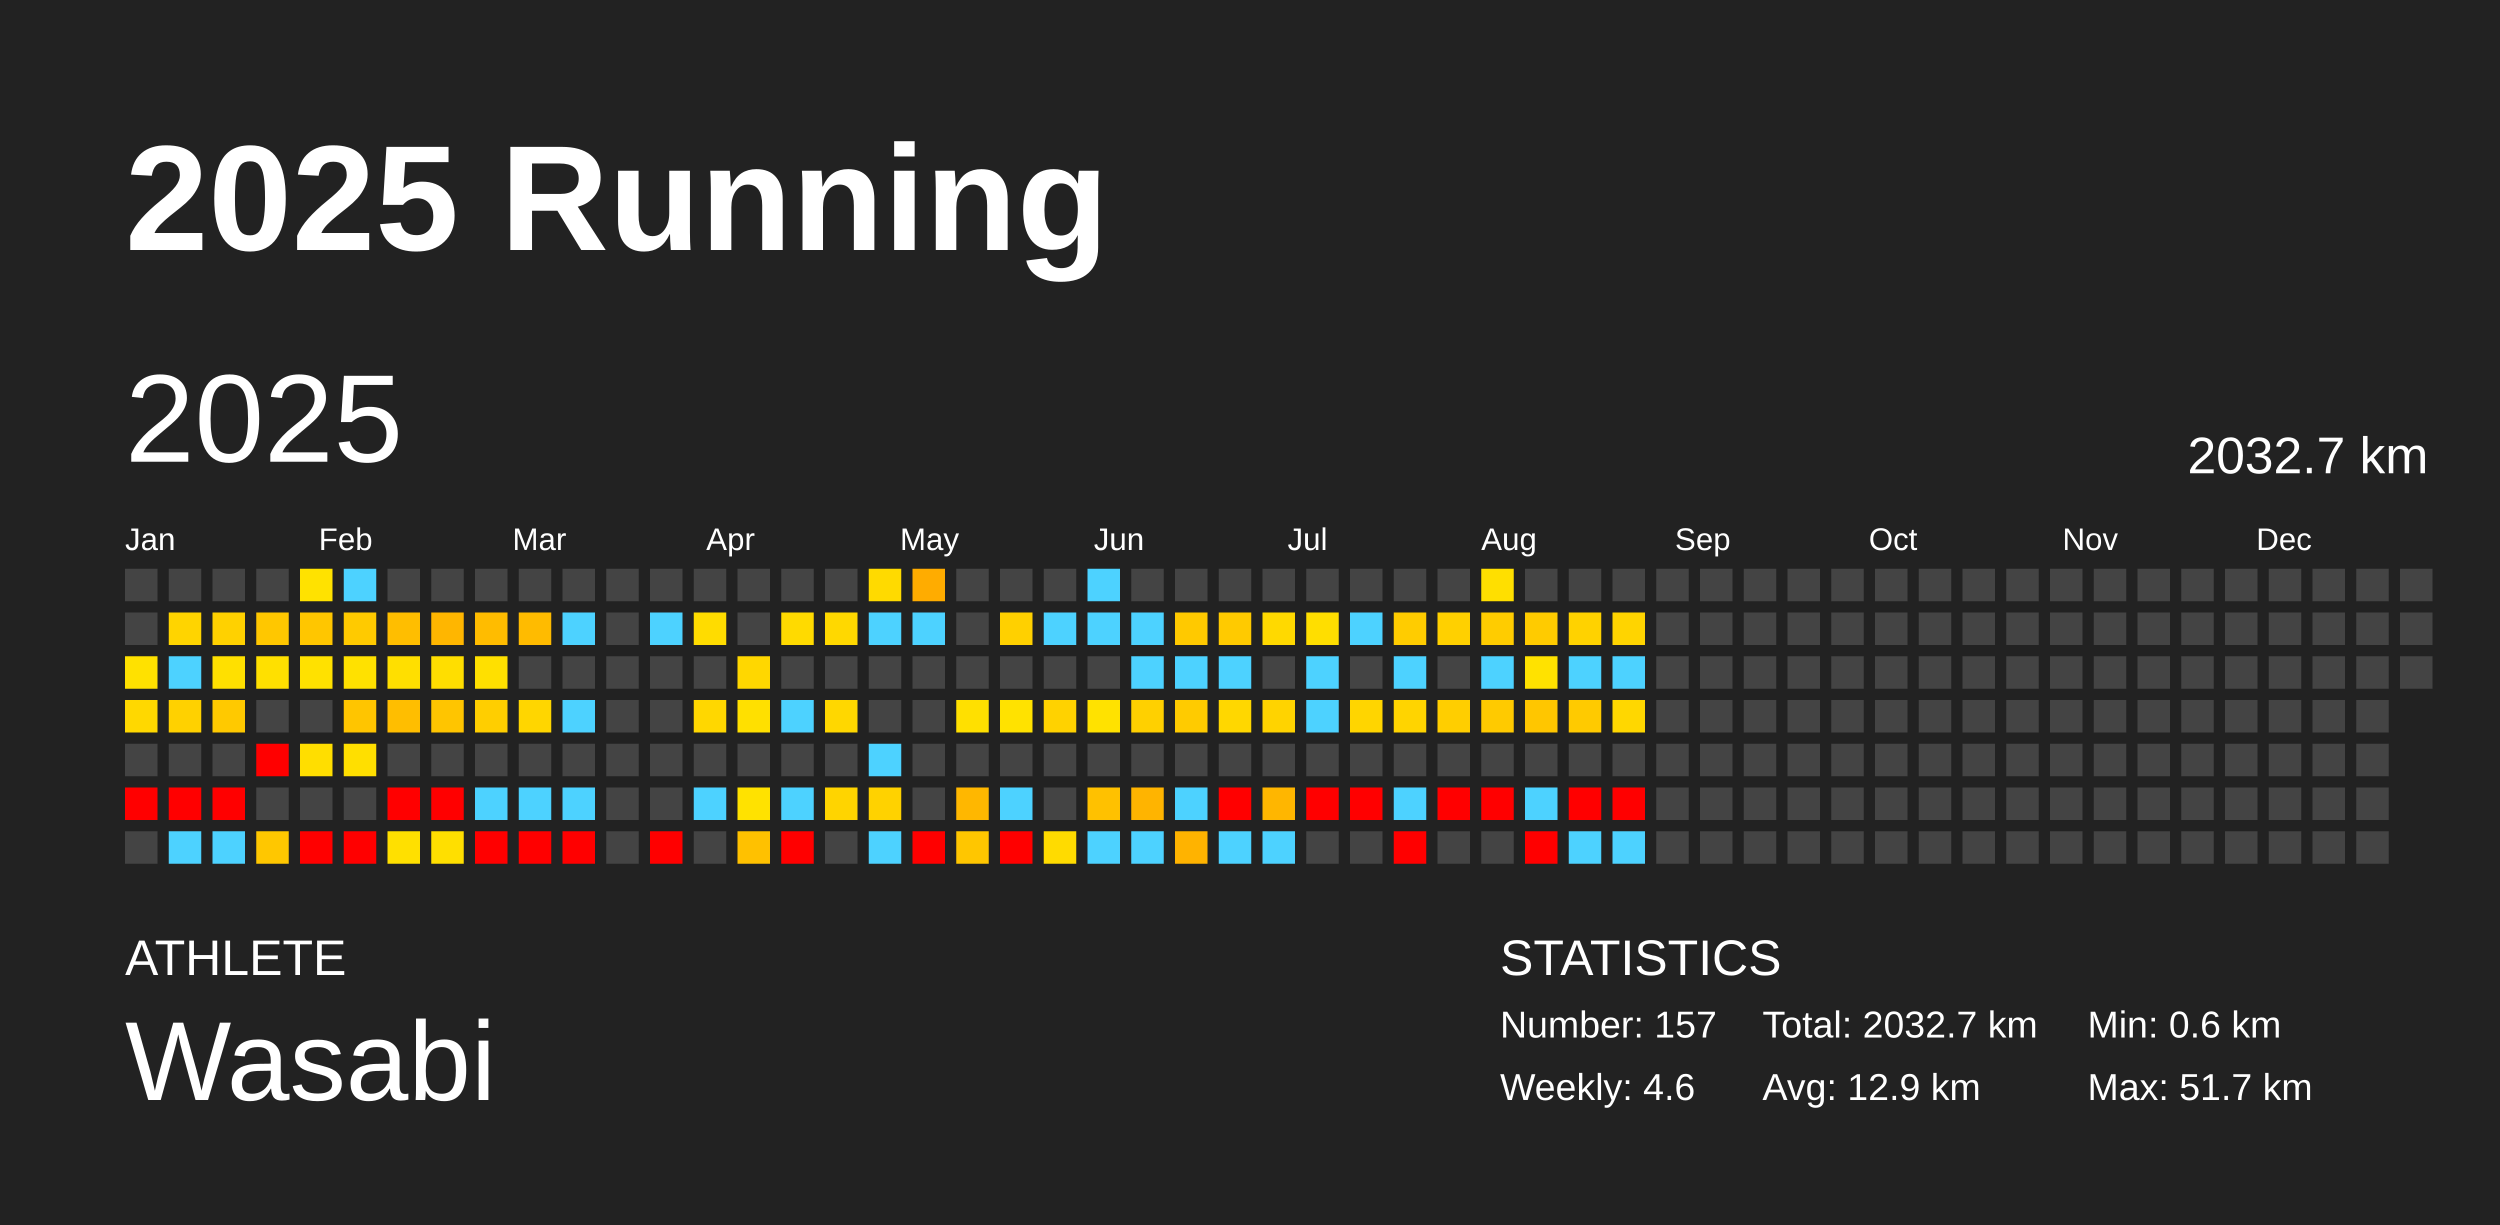
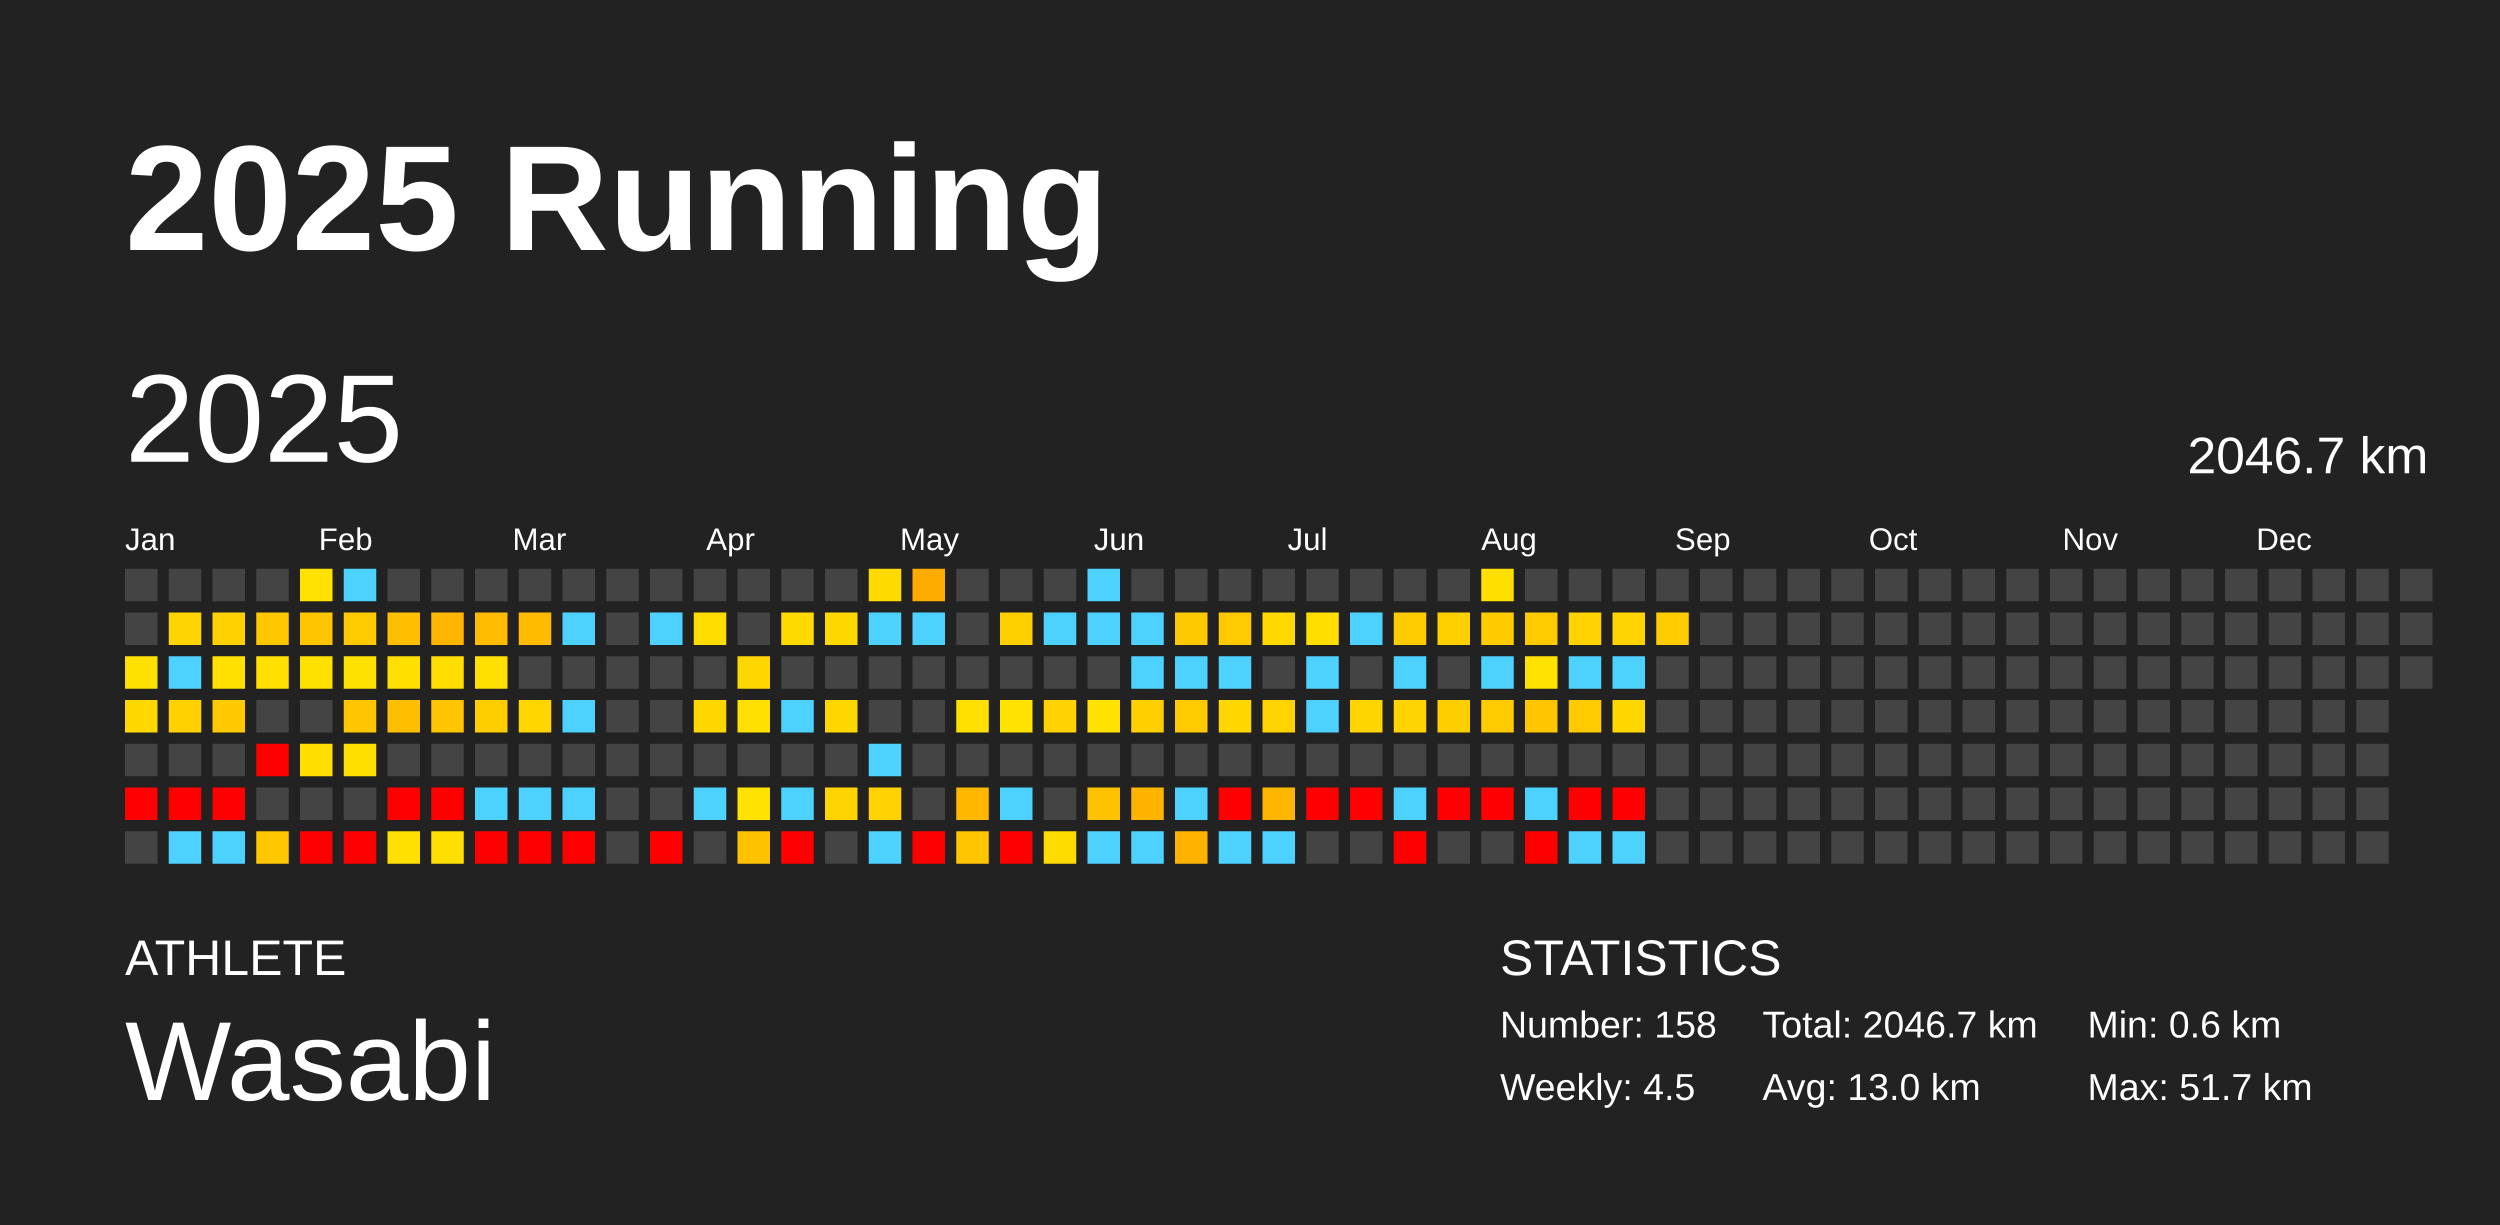
<svg xmlns="http://www.w3.org/2000/svg" baseProfile="full" height="98mm" version="1.1" viewBox="0,0,200,98" width="200mm">
  <defs />
  <rect fill="#222222" height="98" width="200" x="0" y="0" />
  <text fill="#FFFFFF" style="font-size:12px; font-family:Arial; font-weight:bold;" x="10" y="20">2025 Running</text>
  <text fill="#FFFFFF" style="font-size:4px; font-family:Arial" x="10" y="78">ATHLETE</text>
  <text fill="#FFFFFF" style="font-size:9px; font-family:Arial" x="10" y="88">Wasabi</text>
  <text fill="#FFFFFF" style="font-size:4px; font-family:Arial" x="120" y="78">STATISTICS</text>
-   <text fill="#FFFFFF" style="font-size:3px; font-family:Arial" x="120" y="83">Number: 157</text>
-   <text fill="#FFFFFF" style="font-size:3px; font-family:Arial" x="120" y="88">Weekly: 4.6</text>
-   <text fill="#FFFFFF" style="font-size:3px; font-family:Arial" x="141" y="83">Total: 2032.7 km</text>
-   <text fill="#FFFFFF" style="font-size:3px; font-family:Arial" x="141" y="88">Avg: 12.9 km</text>
+   <text fill="#FFFFFF" style="font-size:3px; font-family:Arial" x="120" y="83">Number: 158</text>
+   <text fill="#FFFFFF" style="font-size:3px; font-family:Arial" x="120" y="88">Weekly: 4.5</text>
+   <text fill="#FFFFFF" style="font-size:3px; font-family:Arial" x="141" y="83">Total: 2046.7 km</text>
+   <text fill="#FFFFFF" style="font-size:3px; font-family:Arial" x="141" y="88">Avg: 13.0 km</text>
  <text fill="#FFFFFF" style="font-size:3px; font-family:Arial" x="167" y="83">Min: 0.6 km</text>
  <text fill="#FFFFFF" style="font-size:3px; font-family:Arial" x="167" y="88">Max: 51.7 km</text>
  <text dominant-baseline="hanging" fill="#FFFFFF" style="font-size:10.0px; font-family:Arial;" x="10" y="30">2025</text>
-   <text dominant-baseline="hanging" fill="#FFFFFF" style="font-size:4.125px; font-family:Arial;" x="175" y="35">2032.7 km</text>
+   <text dominant-baseline="hanging" fill="#FFFFFF" style="font-size:4.125px; font-family:Arial;" x="175" y="35">2046.7 km</text>
  <text fill="#FFFFFF" style="font-size:2.5px; font-family:Arial" x="10.0" y="44">Jan</text>
  <text fill="#FFFFFF" style="font-size:2.5px; font-family:Arial" x="25.5" y="44">Feb</text>
  <text fill="#FFFFFF" style="font-size:2.5px; font-family:Arial" x="41.0" y="44">Mar</text>
  <text fill="#FFFFFF" style="font-size:2.5px; font-family:Arial" x="56.5" y="44">Apr</text>
  <text fill="#FFFFFF" style="font-size:2.5px; font-family:Arial" x="72.0" y="44">May</text>
  <text fill="#FFFFFF" style="font-size:2.5px; font-family:Arial" x="87.5" y="44">Jun</text>
  <text fill="#FFFFFF" style="font-size:2.5px; font-family:Arial" x="103.0" y="44">Jul</text>
  <text fill="#FFFFFF" style="font-size:2.5px; font-family:Arial" x="118.5" y="44">Aug</text>
  <text fill="#FFFFFF" style="font-size:2.5px; font-family:Arial" x="134.0" y="44">Sep</text>
  <text fill="#FFFFFF" style="font-size:2.5px; font-family:Arial" x="149.5" y="44">Oct</text>
  <text fill="#FFFFFF" style="font-size:2.5px; font-family:Arial" x="165.0" y="44">Nov</text>
  <text fill="#FFFFFF" style="font-size:2.5px; font-family:Arial" x="180.5" y="44">Dec</text>
  <rect fill="#444444" height="2.6" width="2.6" x="10.0" y="45.5" />
  <rect fill="#444444" height="2.6" width="2.6" x="10.0" y="49.0" />
  <rect fill="#ffe100" height="2.6" width="2.6" x="10.0" y="52.5" />
  <rect fill="#ffd800" height="2.6" width="2.6" x="10.0" y="56.0" />
  <rect fill="#444444" height="2.6" width="2.6" x="10.0" y="59.5" />
  <rect fill="red" height="2.6" width="2.6" x="10.0" y="63.0" />
  <rect fill="#444444" height="2.6" width="2.6" x="10.0" y="66.5" />
  <rect fill="#444444" height="2.6" width="2.6" x="13.5" y="45.5" />
  <rect fill="#ffd400" height="2.6" width="2.6" x="13.5" y="49.0" />
  <rect fill="#4dd2ff" height="2.6" width="2.6" x="13.5" y="52.5" />
  <rect fill="#ffd100" height="2.6" width="2.6" x="13.5" y="56.0" />
  <rect fill="#444444" height="2.6" width="2.6" x="13.5" y="59.5" />
  <rect fill="red" height="2.6" width="2.6" x="13.5" y="63.0" />
  <rect fill="#4dd2ff" height="2.6" width="2.6" x="13.5" y="66.5" />
  <rect fill="#444444" height="2.6" width="2.6" x="17.0" y="45.5" />
  <rect fill="#ffd100" height="2.6" width="2.6" x="17.0" y="49.0" />
  <rect fill="#ffe000" height="2.6" width="2.6" x="17.0" y="52.5" />
  <rect fill="#ffc900" height="2.6" width="2.6" x="17.0" y="56.0" />
  <rect fill="#444444" height="2.6" width="2.6" x="17.0" y="59.5" />
  <rect fill="red" height="2.6" width="2.6" x="17.0" y="63.0" />
  <rect fill="#4dd2ff" height="2.6" width="2.6" x="17.0" y="66.5" />
  <rect fill="#444444" height="2.6" width="2.6" x="20.5" y="45.5" />
  <rect fill="#ffc700" height="2.6" width="2.6" x="20.5" y="49.0" />
  <rect fill="#ffe000" height="2.6" width="2.6" x="20.5" y="52.5" />
  <rect fill="#444444" height="2.6" width="2.6" x="20.5" y="56.0" />
  <rect fill="red" height="2.6" width="2.6" x="20.5" y="59.5" />
  <rect fill="#444444" height="2.6" width="2.6" x="20.5" y="63.0" />
  <rect fill="#ffc700" height="2.6" width="2.6" x="20.5" y="66.5" />
  <rect fill="#ffe200" height="2.6" width="2.6" x="24.0" y="45.5" />
  <rect fill="#ffc600" height="2.6" width="2.6" x="24.0" y="49.0" />
  <rect fill="#ffe100" height="2.6" width="2.6" x="24.0" y="52.5" />
  <rect fill="#444444" height="2.6" width="2.6" x="24.0" y="56.0" />
  <rect fill="#ffde00" height="2.6" width="2.6" x="24.0" y="59.5" />
  <rect fill="#444444" height="2.6" width="2.6" x="24.0" y="63.0" />
  <rect fill="red" height="2.6" width="2.6" x="24.0" y="66.5" />
  <rect fill="#4dd2ff" height="2.6" width="2.6" x="27.5" y="45.5" />
  <rect fill="#ffca00" height="2.6" width="2.6" x="27.5" y="49.0" />
  <rect fill="#ffe100" height="2.6" width="2.6" x="27.5" y="52.5" />
  <rect fill="#ffc500" height="2.6" width="2.6" x="27.5" y="56.0" />
  <rect fill="#ffdf00" height="2.6" width="2.6" x="27.5" y="59.5" />
  <rect fill="#444444" height="2.6" width="2.6" x="27.5" y="63.0" />
  <rect fill="red" height="2.6" width="2.6" x="27.5" y="66.5" />
  <rect fill="#444444" height="2.6" width="2.6" x="31.0" y="45.5" />
  <rect fill="#ffbe00" height="2.6" width="2.6" x="31.0" y="49.0" />
  <rect fill="#ffdf00" height="2.6" width="2.6" x="31.0" y="52.5" />
  <rect fill="#ffbe00" height="2.6" width="2.6" x="31.0" y="56.0" />
  <rect fill="#444444" height="2.6" width="2.6" x="31.0" y="59.5" />
  <rect fill="red" height="2.6" width="2.6" x="31.0" y="63.0" />
  <rect fill="#ffe000" height="2.6" width="2.6" x="31.0" y="66.5" />
  <rect fill="#444444" height="2.6" width="2.6" x="34.5" y="45.5" />
  <rect fill="#ffb600" height="2.6" width="2.6" x="34.5" y="49.0" />
  <rect fill="#ffde00" height="2.6" width="2.6" x="34.5" y="52.5" />
  <rect fill="#ffc500" height="2.6" width="2.6" x="34.5" y="56.0" />
  <rect fill="#444444" height="2.6" width="2.6" x="34.5" y="59.5" />
  <rect fill="red" height="2.6" width="2.6" x="34.5" y="63.0" />
  <rect fill="#ffdf00" height="2.6" width="2.6" x="34.5" y="66.5" />
  <rect fill="#444444" height="2.6" width="2.6" x="38.0" y="45.5" />
  <rect fill="#ffbc00" height="2.6" width="2.6" x="38.0" y="49.0" />
  <rect fill="#ffe000" height="2.6" width="2.6" x="38.0" y="52.5" />
  <rect fill="#ffce00" height="2.6" width="2.6" x="38.0" y="56.0" />
  <rect fill="#444444" height="2.6" width="2.6" x="38.0" y="59.5" />
  <rect fill="#4dd2ff" height="2.6" width="2.6" x="38.0" y="63.0" />
  <rect fill="red" height="2.6" width="2.6" x="38.0" y="66.5" />
  <rect fill="#444444" height="2.6" width="2.6" x="41.5" y="45.5" />
  <rect fill="#ffbb00" height="2.6" width="2.6" x="41.5" y="49.0" />
  <rect fill="#444444" height="2.6" width="2.6" x="41.5" y="52.5" />
  <rect fill="#ffd600" height="2.6" width="2.6" x="41.5" y="56.0" />
  <rect fill="#444444" height="2.6" width="2.6" x="41.5" y="59.5" />
  <rect fill="#4dd2ff" height="2.6" width="2.6" x="41.5" y="63.0" />
  <rect fill="red" height="2.6" width="2.6" x="41.5" y="66.5" />
  <rect fill="#444444" height="2.6" width="2.6" x="45.0" y="45.5" />
  <rect fill="#4dd2ff" height="2.6" width="2.6" x="45.0" y="49.0" />
  <rect fill="#444444" height="2.6" width="2.6" x="45.0" y="52.5" />
  <rect fill="#4dd2ff" height="2.6" width="2.6" x="45.0" y="56.0" />
  <rect fill="#444444" height="2.6" width="2.6" x="45.0" y="59.5" />
  <rect fill="#4dd2ff" height="2.6" width="2.6" x="45.0" y="63.0" />
  <rect fill="red" height="2.6" width="2.6" x="45.0" y="66.5" />
  <rect fill="#444444" height="2.6" width="2.6" x="48.5" y="45.5" />
  <rect fill="#444444" height="2.6" width="2.6" x="48.5" y="49.0" />
  <rect fill="#444444" height="2.6" width="2.6" x="48.5" y="52.5" />
  <rect fill="#444444" height="2.6" width="2.6" x="48.5" y="56.0" />
  <rect fill="#444444" height="2.6" width="2.6" x="48.5" y="59.5" />
  <rect fill="#444444" height="2.6" width="2.6" x="48.5" y="63.0" />
  <rect fill="#444444" height="2.6" width="2.6" x="48.5" y="66.5" />
  <rect fill="#444444" height="2.6" width="2.6" x="52.0" y="45.5" />
  <rect fill="#4dd2ff" height="2.6" width="2.6" x="52.0" y="49.0" />
  <rect fill="#444444" height="2.6" width="2.6" x="52.0" y="52.5" />
  <rect fill="#444444" height="2.6" width="2.6" x="52.0" y="56.0" />
  <rect fill="#444444" height="2.6" width="2.6" x="52.0" y="59.5" />
  <rect fill="#444444" height="2.6" width="2.6" x="52.0" y="63.0" />
  <rect fill="red" height="2.6" width="2.6" x="52.0" y="66.5" />
  <rect fill="#444444" height="2.6" width="2.6" x="55.5" y="45.5" />
  <rect fill="#ffdc00" height="2.6" width="2.6" x="55.5" y="49.0" />
  <rect fill="#444444" height="2.6" width="2.6" x="55.5" y="52.5" />
  <rect fill="#ffd700" height="2.6" width="2.6" x="55.5" y="56.0" />
  <rect fill="#444444" height="2.6" width="2.6" x="55.5" y="59.5" />
  <rect fill="#4dd2ff" height="2.6" width="2.6" x="55.5" y="63.0" />
  <rect fill="#444444" height="2.6" width="2.6" x="55.5" y="66.5" />
  <rect fill="#444444" height="2.6" width="2.6" x="59.0" y="45.5" />
  <rect fill="#444444" height="2.6" width="2.6" x="59.0" y="49.0" />
  <rect fill="#ffd700" height="2.6" width="2.6" x="59.0" y="52.5" />
  <rect fill="#ffe000" height="2.6" width="2.6" x="59.0" y="56.0" />
  <rect fill="#444444" height="2.6" width="2.6" x="59.0" y="59.5" />
  <rect fill="#ffe200" height="2.6" width="2.6" x="59.0" y="63.0" />
  <rect fill="#ffc100" height="2.6" width="2.6" x="59.0" y="66.5" />
  <rect fill="#444444" height="2.6" width="2.6" x="62.5" y="45.5" />
  <rect fill="#ffda00" height="2.6" width="2.6" x="62.5" y="49.0" />
  <rect fill="#444444" height="2.6" width="2.6" x="62.5" y="52.5" />
  <rect fill="#4dd2ff" height="2.6" width="2.6" x="62.5" y="56.0" />
  <rect fill="#444444" height="2.6" width="2.6" x="62.5" y="59.5" />
  <rect fill="#4dd2ff" height="2.6" width="2.6" x="62.5" y="63.0" />
  <rect fill="red" height="2.6" width="2.6" x="62.5" y="66.5" />
  <rect fill="#444444" height="2.6" width="2.6" x="66.0" y="45.5" />
  <rect fill="#ffd800" height="2.6" width="2.6" x="66.0" y="49.0" />
  <rect fill="#444444" height="2.6" width="2.6" x="66.0" y="52.5" />
  <rect fill="#ffd700" height="2.6" width="2.6" x="66.0" y="56.0" />
  <rect fill="#444444" height="2.6" width="2.6" x="66.0" y="59.5" />
  <rect fill="#ffd400" height="2.6" width="2.6" x="66.0" y="63.0" />
  <rect fill="#444444" height="2.6" width="2.6" x="66.0" y="66.5" />
  <rect fill="#ffda00" height="2.6" width="2.6" x="69.5" y="45.5" />
  <rect fill="#4dd2ff" height="2.6" width="2.6" x="69.5" y="49.0" />
  <rect fill="#444444" height="2.6" width="2.6" x="69.5" y="52.5" />
  <rect fill="#444444" height="2.6" width="2.6" x="69.5" y="56.0" />
  <rect fill="#4dd2ff" height="2.6" width="2.6" x="69.5" y="59.5" />
  <rect fill="#ffd200" height="2.6" width="2.6" x="69.5" y="63.0" />
  <rect fill="#4dd2ff" height="2.6" width="2.6" x="69.5" y="66.5" />
  <rect fill="#ffac00" height="2.6" width="2.6" x="73.0" y="45.5" />
  <rect fill="#4dd2ff" height="2.6" width="2.6" x="73.0" y="49.0" />
  <rect fill="#444444" height="2.6" width="2.6" x="73.0" y="52.5" />
  <rect fill="#444444" height="2.6" width="2.6" x="73.0" y="56.0" />
  <rect fill="#444444" height="2.6" width="2.6" x="73.0" y="59.5" />
  <rect fill="#444444" height="2.6" width="2.6" x="73.0" y="63.0" />
  <rect fill="red" height="2.6" width="2.6" x="73.0" y="66.5" />
  <rect fill="#444444" height="2.6" width="2.6" x="76.5" y="45.5" />
  <rect fill="#444444" height="2.6" width="2.6" x="76.5" y="49.0" />
  <rect fill="#444444" height="2.6" width="2.6" x="76.5" y="52.5" />
  <rect fill="#ffe000" height="2.6" width="2.6" x="76.5" y="56.0" />
  <rect fill="#444444" height="2.6" width="2.6" x="76.5" y="59.5" />
  <rect fill="#ffb700" height="2.6" width="2.6" x="76.5" y="63.0" />
  <rect fill="#ffc600" height="2.6" width="2.6" x="76.5" y="66.5" />
  <rect fill="#444444" height="2.6" width="2.6" x="80.0" y="45.5" />
  <rect fill="#ffd000" height="2.6" width="2.6" x="80.0" y="49.0" />
  <rect fill="#444444" height="2.6" width="2.6" x="80.0" y="52.5" />
  <rect fill="#ffe200" height="2.6" width="2.6" x="80.0" y="56.0" />
  <rect fill="#444444" height="2.6" width="2.6" x="80.0" y="59.5" />
  <rect fill="#4dd2ff" height="2.6" width="2.6" x="80.0" y="63.0" />
  <rect fill="red" height="2.6" width="2.6" x="80.0" y="66.5" />
  <rect fill="#444444" height="2.6" width="2.6" x="83.5" y="45.5" />
  <rect fill="#4dd2ff" height="2.6" width="2.6" x="83.5" y="49.0" />
  <rect fill="#444444" height="2.6" width="2.6" x="83.5" y="52.5" />
  <rect fill="#ffd200" height="2.6" width="2.6" x="83.5" y="56.0" />
  <rect fill="#444444" height="2.6" width="2.6" x="83.5" y="59.5" />
  <rect fill="#444444" height="2.6" width="2.6" x="83.5" y="63.0" />
  <rect fill="#ffdb00" height="2.6" width="2.6" x="83.5" y="66.5" />
  <rect fill="#4dd2ff" height="2.6" width="2.6" x="87.0" y="45.5" />
  <rect fill="#4dd2ff" height="2.6" width="2.6" x="87.0" y="49.0" />
  <rect fill="#444444" height="2.6" width="2.6" x="87.0" y="52.5" />
  <rect fill="#ffe200" height="2.6" width="2.6" x="87.0" y="56.0" />
  <rect fill="#444444" height="2.6" width="2.6" x="87.0" y="59.5" />
  <rect fill="#ffc100" height="2.6" width="2.6" x="87.0" y="63.0" />
  <rect fill="#4dd2ff" height="2.6" width="2.6" x="87.0" y="66.5" />
  <rect fill="#444444" height="2.6" width="2.6" x="90.5" y="45.5" />
  <rect fill="#4dd2ff" height="2.6" width="2.6" x="90.5" y="49.0" />
  <rect fill="#4dd2ff" height="2.6" width="2.6" x="90.5" y="52.5" />
  <rect fill="#ffd000" height="2.6" width="2.6" x="90.5" y="56.0" />
  <rect fill="#444444" height="2.6" width="2.6" x="90.5" y="59.5" />
  <rect fill="#ffb400" height="2.6" width="2.6" x="90.5" y="63.0" />
  <rect fill="#4dd2ff" height="2.6" width="2.6" x="90.5" y="66.5" />
  <rect fill="#444444" height="2.6" width="2.6" x="94.0" y="45.5" />
  <rect fill="#ffc900" height="2.6" width="2.6" x="94.0" y="49.0" />
  <rect fill="#4dd2ff" height="2.6" width="2.6" x="94.0" y="52.5" />
  <rect fill="#ffcb00" height="2.6" width="2.6" x="94.0" y="56.0" />
  <rect fill="#444444" height="2.6" width="2.6" x="94.0" y="59.5" />
  <rect fill="#4dd2ff" height="2.6" width="2.6" x="94.0" y="63.0" />
  <rect fill="#ffb300" height="2.6" width="2.6" x="94.0" y="66.5" />
  <rect fill="#444444" height="2.6" width="2.6" x="97.5" y="45.5" />
  <rect fill="#ffca00" height="2.6" width="2.6" x="97.5" y="49.0" />
  <rect fill="#4dd2ff" height="2.6" width="2.6" x="97.5" y="52.5" />
  <rect fill="#ffd700" height="2.6" width="2.6" x="97.5" y="56.0" />
  <rect fill="#444444" height="2.6" width="2.6" x="97.5" y="59.5" />
  <rect fill="red" height="2.6" width="2.6" x="97.5" y="63.0" />
  <rect fill="#4dd2ff" height="2.6" width="2.6" x="97.5" y="66.5" />
  <rect fill="#444444" height="2.6" width="2.6" x="101.0" y="45.5" />
  <rect fill="#ffd900" height="2.6" width="2.6" x="101.0" y="49.0" />
  <rect fill="#444444" height="2.6" width="2.6" x="101.0" y="52.5" />
  <rect fill="#ffd300" height="2.6" width="2.6" x="101.0" y="56.0" />
  <rect fill="#444444" height="2.6" width="2.6" x="101.0" y="59.5" />
  <rect fill="#ffb600" height="2.6" width="2.6" x="101.0" y="63.0" />
  <rect fill="#4dd2ff" height="2.6" width="2.6" x="101.0" y="66.5" />
  <rect fill="#444444" height="2.6" width="2.6" x="104.5" y="45.5" />
  <rect fill="#ffde00" height="2.6" width="2.6" x="104.5" y="49.0" />
  <rect fill="#4dd2ff" height="2.6" width="2.6" x="104.5" y="52.5" />
  <rect fill="#4dd2ff" height="2.6" width="2.6" x="104.5" y="56.0" />
  <rect fill="#444444" height="2.6" width="2.6" x="104.5" y="59.5" />
  <rect fill="red" height="2.6" width="2.6" x="104.5" y="63.0" />
  <rect fill="#444444" height="2.6" width="2.6" x="104.5" y="66.5" />
  <rect fill="#444444" height="2.6" width="2.6" x="108.0" y="45.5" />
  <rect fill="#4dd2ff" height="2.6" width="2.6" x="108.0" y="49.0" />
  <rect fill="#444444" height="2.6" width="2.6" x="108.0" y="52.5" />
  <rect fill="#ffd500" height="2.6" width="2.6" x="108.0" y="56.0" />
  <rect fill="#444444" height="2.6" width="2.6" x="108.0" y="59.5" />
  <rect fill="red" height="2.6" width="2.6" x="108.0" y="63.0" />
  <rect fill="#444444" height="2.6" width="2.6" x="108.0" y="66.5" />
  <rect fill="#444444" height="2.6" width="2.6" x="111.5" y="45.5" />
  <rect fill="#ffcc00" height="2.6" width="2.6" x="111.5" y="49.0" />
  <rect fill="#4dd2ff" height="2.6" width="2.6" x="111.5" y="52.5" />
  <rect fill="#ffd400" height="2.6" width="2.6" x="111.5" y="56.0" />
  <rect fill="#444444" height="2.6" width="2.6" x="111.5" y="59.5" />
  <rect fill="#4dd2ff" height="2.6" width="2.6" x="111.5" y="63.0" />
  <rect fill="red" height="2.6" width="2.6" x="111.5" y="66.5" />
  <rect fill="#444444" height="2.6" width="2.6" x="115.0" y="45.5" />
  <rect fill="#ffd000" height="2.6" width="2.6" x="115.0" y="49.0" />
  <rect fill="#444444" height="2.6" width="2.6" x="115.0" y="52.5" />
  <rect fill="#ffce00" height="2.6" width="2.6" x="115.0" y="56.0" />
  <rect fill="#444444" height="2.6" width="2.6" x="115.0" y="59.5" />
  <rect fill="red" height="2.6" width="2.6" x="115.0" y="63.0" />
  <rect fill="#444444" height="2.6" width="2.6" x="115.0" y="66.5" />
  <rect fill="#ffdf00" height="2.6" width="2.6" x="118.5" y="45.5" />
  <rect fill="#ffcc00" height="2.6" width="2.6" x="118.5" y="49.0" />
  <rect fill="#4dd2ff" height="2.6" width="2.6" x="118.5" y="52.5" />
  <rect fill="#ffca00" height="2.6" width="2.6" x="118.5" y="56.0" />
  <rect fill="#444444" height="2.6" width="2.6" x="118.5" y="59.5" />
  <rect fill="red" height="2.6" width="2.6" x="118.5" y="63.0" />
  <rect fill="#444444" height="2.6" width="2.6" x="118.5" y="66.5" />
  <rect fill="#444444" height="2.6" width="2.6" x="122.0" y="45.5" />
  <rect fill="#ffcb00" height="2.6" width="2.6" x="122.0" y="49.0" />
  <rect fill="#ffe200" height="2.6" width="2.6" x="122.0" y="52.5" />
  <rect fill="#ffc600" height="2.6" width="2.6" x="122.0" y="56.0" />
  <rect fill="#444444" height="2.6" width="2.6" x="122.0" y="59.5" />
  <rect fill="#4dd2ff" height="2.6" width="2.6" x="122.0" y="63.0" />
  <rect fill="red" height="2.6" width="2.6" x="122.0" y="66.5" />
  <rect fill="#444444" height="2.6" width="2.6" x="125.5" y="45.5" />
  <rect fill="#ffd200" height="2.6" width="2.6" x="125.5" y="49.0" />
  <rect fill="#4dd2ff" height="2.6" width="2.6" x="125.5" y="52.5" />
  <rect fill="#ffca00" height="2.6" width="2.6" x="125.5" y="56.0" />
  <rect fill="#444444" height="2.6" width="2.6" x="125.5" y="59.5" />
  <rect fill="red" height="2.6" width="2.6" x="125.5" y="63.0" />
  <rect fill="#4dd2ff" height="2.6" width="2.6" x="125.5" y="66.5" />
  <rect fill="#444444" height="2.6" width="2.6" x="129.0" y="45.5" />
  <rect fill="#ffd400" height="2.6" width="2.6" x="129.0" y="49.0" />
  <rect fill="#4dd2ff" height="2.6" width="2.6" x="129.0" y="52.5" />
  <rect fill="#ffd700" height="2.6" width="2.6" x="129.0" y="56.0" />
  <rect fill="#444444" height="2.6" width="2.6" x="129.0" y="59.5" />
  <rect fill="red" height="2.6" width="2.6" x="129.0" y="63.0" />
  <rect fill="#4dd2ff" height="2.6" width="2.6" x="129.0" y="66.5" />
  <rect fill="#444444" height="2.6" width="2.6" x="132.5" y="45.5" />
-   <rect fill="#444444" height="2.6" width="2.6" x="132.5" y="49.0" />
+   <rect fill="#ffcc00" height="2.6" width="2.6" x="132.5" y="49.0" />
  <rect fill="#444444" height="2.6" width="2.6" x="132.5" y="52.5" />
  <rect fill="#444444" height="2.6" width="2.6" x="132.5" y="56.0" />
  <rect fill="#444444" height="2.6" width="2.6" x="132.5" y="59.5" />
  <rect fill="#444444" height="2.6" width="2.6" x="132.5" y="63.0" />
  <rect fill="#444444" height="2.6" width="2.6" x="132.5" y="66.5" />
  <rect fill="#444444" height="2.6" width="2.6" x="136.0" y="45.5" />
  <rect fill="#444444" height="2.6" width="2.6" x="136.0" y="49.0" />
  <rect fill="#444444" height="2.6" width="2.6" x="136.0" y="52.5" />
  <rect fill="#444444" height="2.6" width="2.6" x="136.0" y="56.0" />
  <rect fill="#444444" height="2.6" width="2.6" x="136.0" y="59.5" />
  <rect fill="#444444" height="2.6" width="2.6" x="136.0" y="63.0" />
  <rect fill="#444444" height="2.6" width="2.6" x="136.0" y="66.5" />
  <rect fill="#444444" height="2.6" width="2.6" x="139.5" y="45.5" />
  <rect fill="#444444" height="2.6" width="2.6" x="139.5" y="49.0" />
  <rect fill="#444444" height="2.6" width="2.6" x="139.5" y="52.5" />
  <rect fill="#444444" height="2.6" width="2.6" x="139.5" y="56.0" />
  <rect fill="#444444" height="2.6" width="2.6" x="139.5" y="59.5" />
  <rect fill="#444444" height="2.6" width="2.6" x="139.5" y="63.0" />
  <rect fill="#444444" height="2.6" width="2.6" x="139.5" y="66.5" />
  <rect fill="#444444" height="2.6" width="2.6" x="143.0" y="45.5" />
  <rect fill="#444444" height="2.6" width="2.6" x="143.0" y="49.0" />
  <rect fill="#444444" height="2.6" width="2.6" x="143.0" y="52.5" />
  <rect fill="#444444" height="2.6" width="2.6" x="143.0" y="56.0" />
  <rect fill="#444444" height="2.6" width="2.6" x="143.0" y="59.5" />
  <rect fill="#444444" height="2.6" width="2.6" x="143.0" y="63.0" />
  <rect fill="#444444" height="2.6" width="2.6" x="143.0" y="66.5" />
  <rect fill="#444444" height="2.6" width="2.6" x="146.5" y="45.5" />
  <rect fill="#444444" height="2.6" width="2.6" x="146.5" y="49.0" />
  <rect fill="#444444" height="2.6" width="2.6" x="146.5" y="52.5" />
  <rect fill="#444444" height="2.6" width="2.6" x="146.5" y="56.0" />
  <rect fill="#444444" height="2.6" width="2.6" x="146.5" y="59.5" />
  <rect fill="#444444" height="2.6" width="2.6" x="146.5" y="63.0" />
  <rect fill="#444444" height="2.6" width="2.6" x="146.5" y="66.5" />
  <rect fill="#444444" height="2.6" width="2.6" x="150.0" y="45.5" />
  <rect fill="#444444" height="2.6" width="2.6" x="150.0" y="49.0" />
  <rect fill="#444444" height="2.6" width="2.6" x="150.0" y="52.5" />
  <rect fill="#444444" height="2.6" width="2.6" x="150.0" y="56.0" />
  <rect fill="#444444" height="2.6" width="2.6" x="150.0" y="59.5" />
  <rect fill="#444444" height="2.6" width="2.6" x="150.0" y="63.0" />
  <rect fill="#444444" height="2.6" width="2.6" x="150.0" y="66.5" />
  <rect fill="#444444" height="2.6" width="2.6" x="153.5" y="45.5" />
  <rect fill="#444444" height="2.6" width="2.6" x="153.5" y="49.0" />
  <rect fill="#444444" height="2.6" width="2.6" x="153.5" y="52.5" />
  <rect fill="#444444" height="2.6" width="2.6" x="153.5" y="56.0" />
  <rect fill="#444444" height="2.6" width="2.6" x="153.5" y="59.5" />
  <rect fill="#444444" height="2.6" width="2.6" x="153.5" y="63.0" />
  <rect fill="#444444" height="2.6" width="2.6" x="153.5" y="66.5" />
  <rect fill="#444444" height="2.6" width="2.6" x="157.0" y="45.5" />
  <rect fill="#444444" height="2.6" width="2.6" x="157.0" y="49.0" />
  <rect fill="#444444" height="2.6" width="2.6" x="157.0" y="52.5" />
  <rect fill="#444444" height="2.6" width="2.6" x="157.0" y="56.0" />
  <rect fill="#444444" height="2.6" width="2.6" x="157.0" y="59.5" />
  <rect fill="#444444" height="2.6" width="2.6" x="157.0" y="63.0" />
  <rect fill="#444444" height="2.6" width="2.6" x="157.0" y="66.5" />
  <rect fill="#444444" height="2.6" width="2.6" x="160.5" y="45.5" />
  <rect fill="#444444" height="2.6" width="2.6" x="160.5" y="49.0" />
  <rect fill="#444444" height="2.6" width="2.6" x="160.5" y="52.5" />
  <rect fill="#444444" height="2.6" width="2.6" x="160.5" y="56.0" />
  <rect fill="#444444" height="2.6" width="2.6" x="160.5" y="59.5" />
  <rect fill="#444444" height="2.6" width="2.6" x="160.5" y="63.0" />
  <rect fill="#444444" height="2.6" width="2.6" x="160.5" y="66.5" />
  <rect fill="#444444" height="2.6" width="2.6" x="164.0" y="45.5" />
  <rect fill="#444444" height="2.6" width="2.6" x="164.0" y="49.0" />
  <rect fill="#444444" height="2.6" width="2.6" x="164.0" y="52.5" />
  <rect fill="#444444" height="2.6" width="2.6" x="164.0" y="56.0" />
  <rect fill="#444444" height="2.6" width="2.6" x="164.0" y="59.5" />
  <rect fill="#444444" height="2.6" width="2.6" x="164.0" y="63.0" />
  <rect fill="#444444" height="2.6" width="2.6" x="164.0" y="66.5" />
  <rect fill="#444444" height="2.6" width="2.6" x="167.5" y="45.5" />
  <rect fill="#444444" height="2.6" width="2.6" x="167.5" y="49.0" />
  <rect fill="#444444" height="2.6" width="2.6" x="167.5" y="52.5" />
  <rect fill="#444444" height="2.6" width="2.6" x="167.5" y="56.0" />
  <rect fill="#444444" height="2.6" width="2.6" x="167.5" y="59.5" />
  <rect fill="#444444" height="2.6" width="2.6" x="167.5" y="63.0" />
  <rect fill="#444444" height="2.6" width="2.6" x="167.5" y="66.5" />
  <rect fill="#444444" height="2.6" width="2.6" x="171.0" y="45.5" />
  <rect fill="#444444" height="2.6" width="2.6" x="171.0" y="49.0" />
  <rect fill="#444444" height="2.6" width="2.6" x="171.0" y="52.5" />
  <rect fill="#444444" height="2.6" width="2.6" x="171.0" y="56.0" />
  <rect fill="#444444" height="2.6" width="2.6" x="171.0" y="59.5" />
  <rect fill="#444444" height="2.6" width="2.6" x="171.0" y="63.0" />
  <rect fill="#444444" height="2.6" width="2.6" x="171.0" y="66.5" />
  <rect fill="#444444" height="2.6" width="2.6" x="174.5" y="45.5" />
  <rect fill="#444444" height="2.6" width="2.6" x="174.5" y="49.0" />
  <rect fill="#444444" height="2.6" width="2.6" x="174.5" y="52.5" />
  <rect fill="#444444" height="2.6" width="2.6" x="174.5" y="56.0" />
  <rect fill="#444444" height="2.6" width="2.6" x="174.5" y="59.5" />
  <rect fill="#444444" height="2.6" width="2.6" x="174.5" y="63.0" />
  <rect fill="#444444" height="2.6" width="2.6" x="174.5" y="66.5" />
  <rect fill="#444444" height="2.6" width="2.6" x="178.0" y="45.5" />
  <rect fill="#444444" height="2.6" width="2.6" x="178.0" y="49.0" />
  <rect fill="#444444" height="2.6" width="2.6" x="178.0" y="52.5" />
  <rect fill="#444444" height="2.6" width="2.6" x="178.0" y="56.0" />
  <rect fill="#444444" height="2.6" width="2.6" x="178.0" y="59.5" />
  <rect fill="#444444" height="2.6" width="2.6" x="178.0" y="63.0" />
  <rect fill="#444444" height="2.6" width="2.6" x="178.0" y="66.5" />
  <rect fill="#444444" height="2.6" width="2.6" x="181.5" y="45.5" />
  <rect fill="#444444" height="2.6" width="2.6" x="181.5" y="49.0" />
  <rect fill="#444444" height="2.6" width="2.6" x="181.5" y="52.5" />
  <rect fill="#444444" height="2.6" width="2.6" x="181.5" y="56.0" />
  <rect fill="#444444" height="2.6" width="2.6" x="181.5" y="59.5" />
  <rect fill="#444444" height="2.6" width="2.6" x="181.5" y="63.0" />
  <rect fill="#444444" height="2.6" width="2.6" x="181.5" y="66.5" />
  <rect fill="#444444" height="2.6" width="2.6" x="185.0" y="45.5" />
  <rect fill="#444444" height="2.6" width="2.6" x="185.0" y="49.0" />
  <rect fill="#444444" height="2.6" width="2.6" x="185.0" y="52.5" />
  <rect fill="#444444" height="2.6" width="2.6" x="185.0" y="56.0" />
  <rect fill="#444444" height="2.6" width="2.6" x="185.0" y="59.5" />
  <rect fill="#444444" height="2.6" width="2.6" x="185.0" y="63.0" />
  <rect fill="#444444" height="2.6" width="2.6" x="185.0" y="66.5" />
  <rect fill="#444444" height="2.6" width="2.6" x="188.5" y="45.5" />
  <rect fill="#444444" height="2.6" width="2.6" x="188.5" y="49.0" />
  <rect fill="#444444" height="2.6" width="2.6" x="188.5" y="52.5" />
  <rect fill="#444444" height="2.6" width="2.6" x="188.5" y="56.0" />
  <rect fill="#444444" height="2.6" width="2.6" x="188.5" y="59.5" />
  <rect fill="#444444" height="2.6" width="2.6" x="188.5" y="63.0" />
  <rect fill="#444444" height="2.6" width="2.6" x="188.5" y="66.5" />
  <rect fill="#444444" height="2.6" width="2.6" x="192.0" y="45.5" />
  <rect fill="#444444" height="2.6" width="2.6" x="192.0" y="49.0" />
  <rect fill="#444444" height="2.6" width="2.6" x="192.0" y="52.5" />
</svg>
